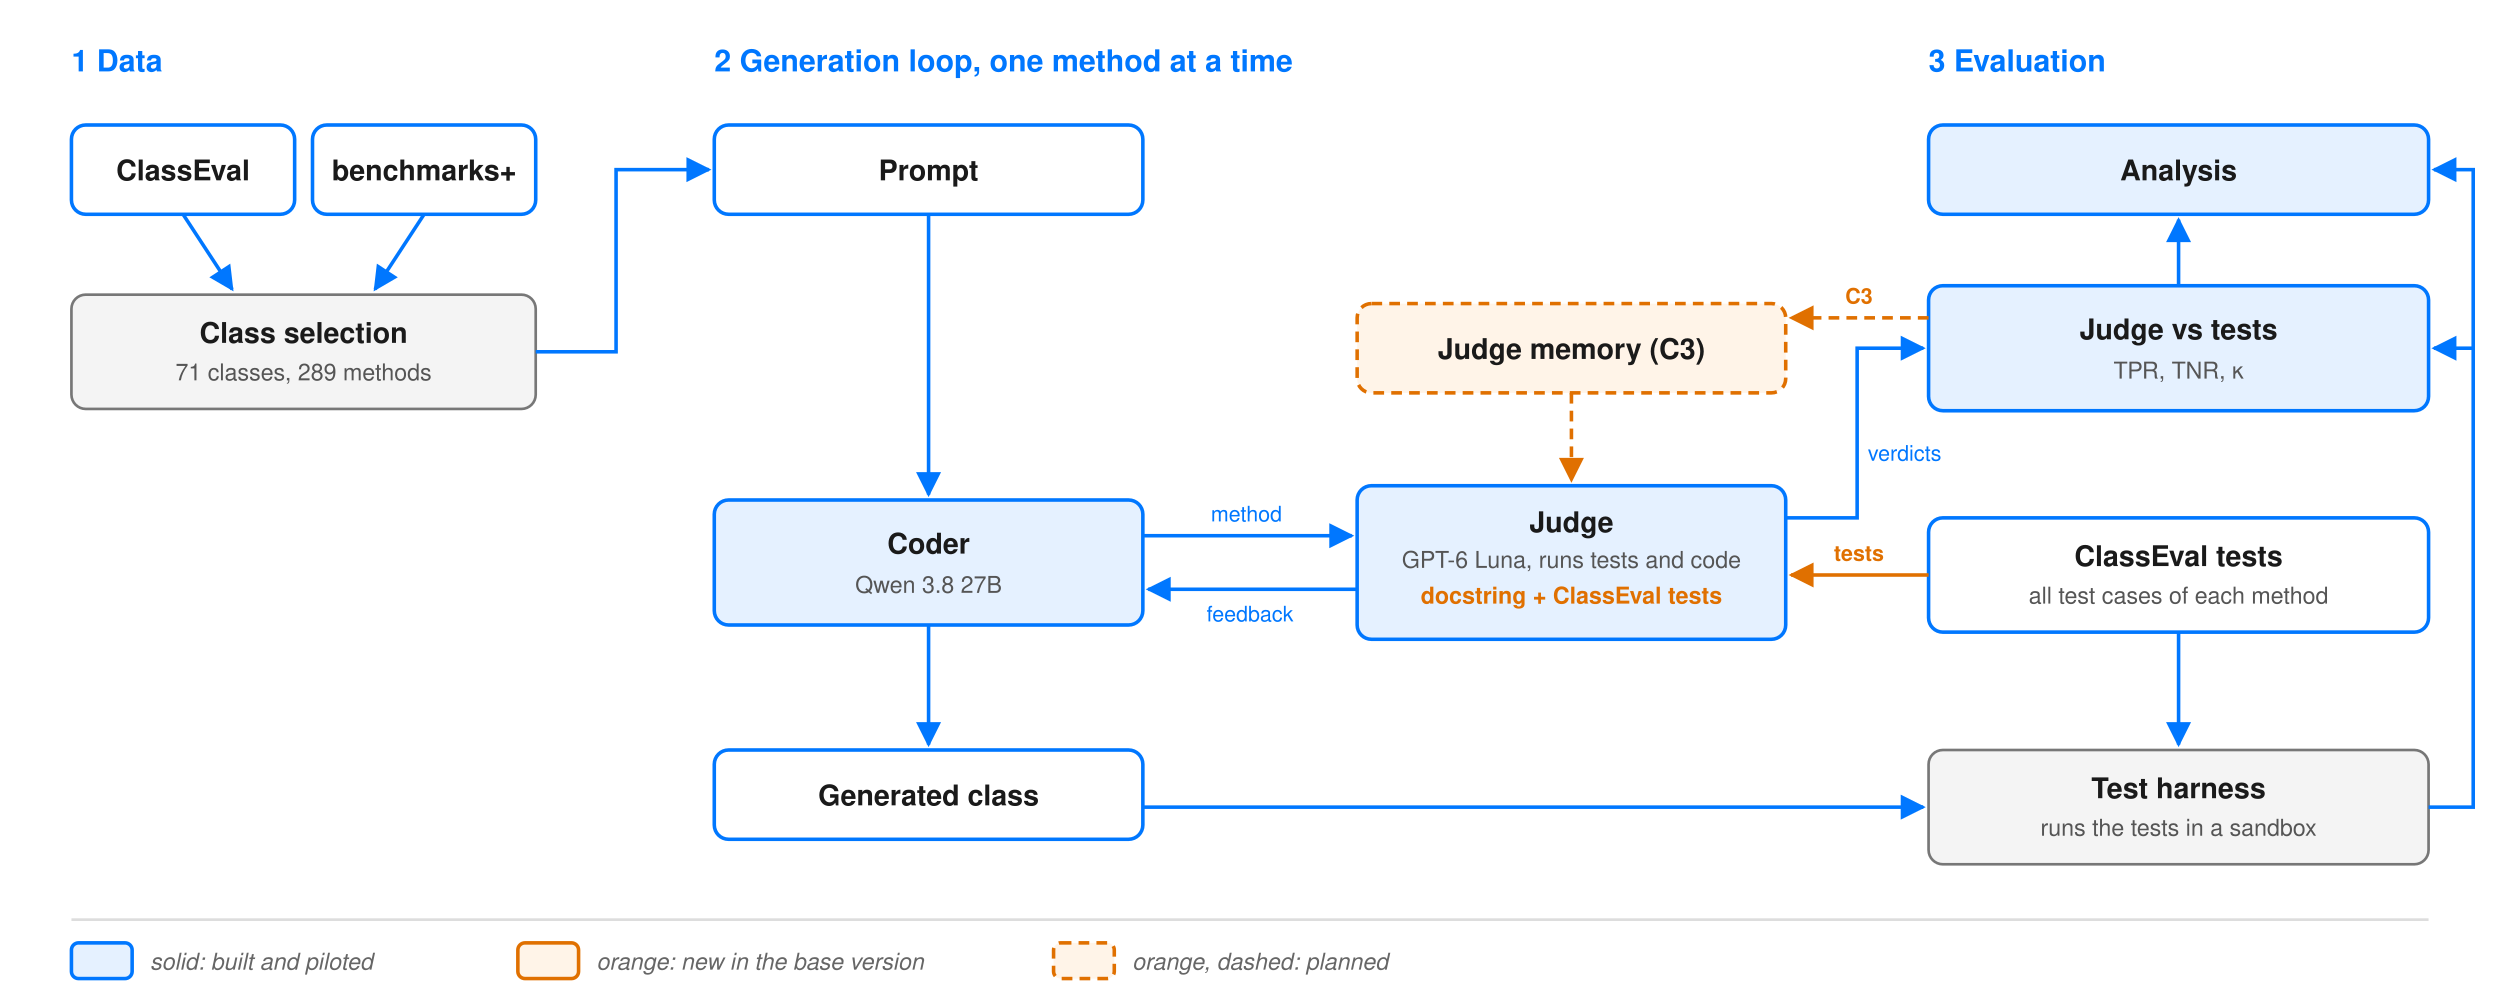
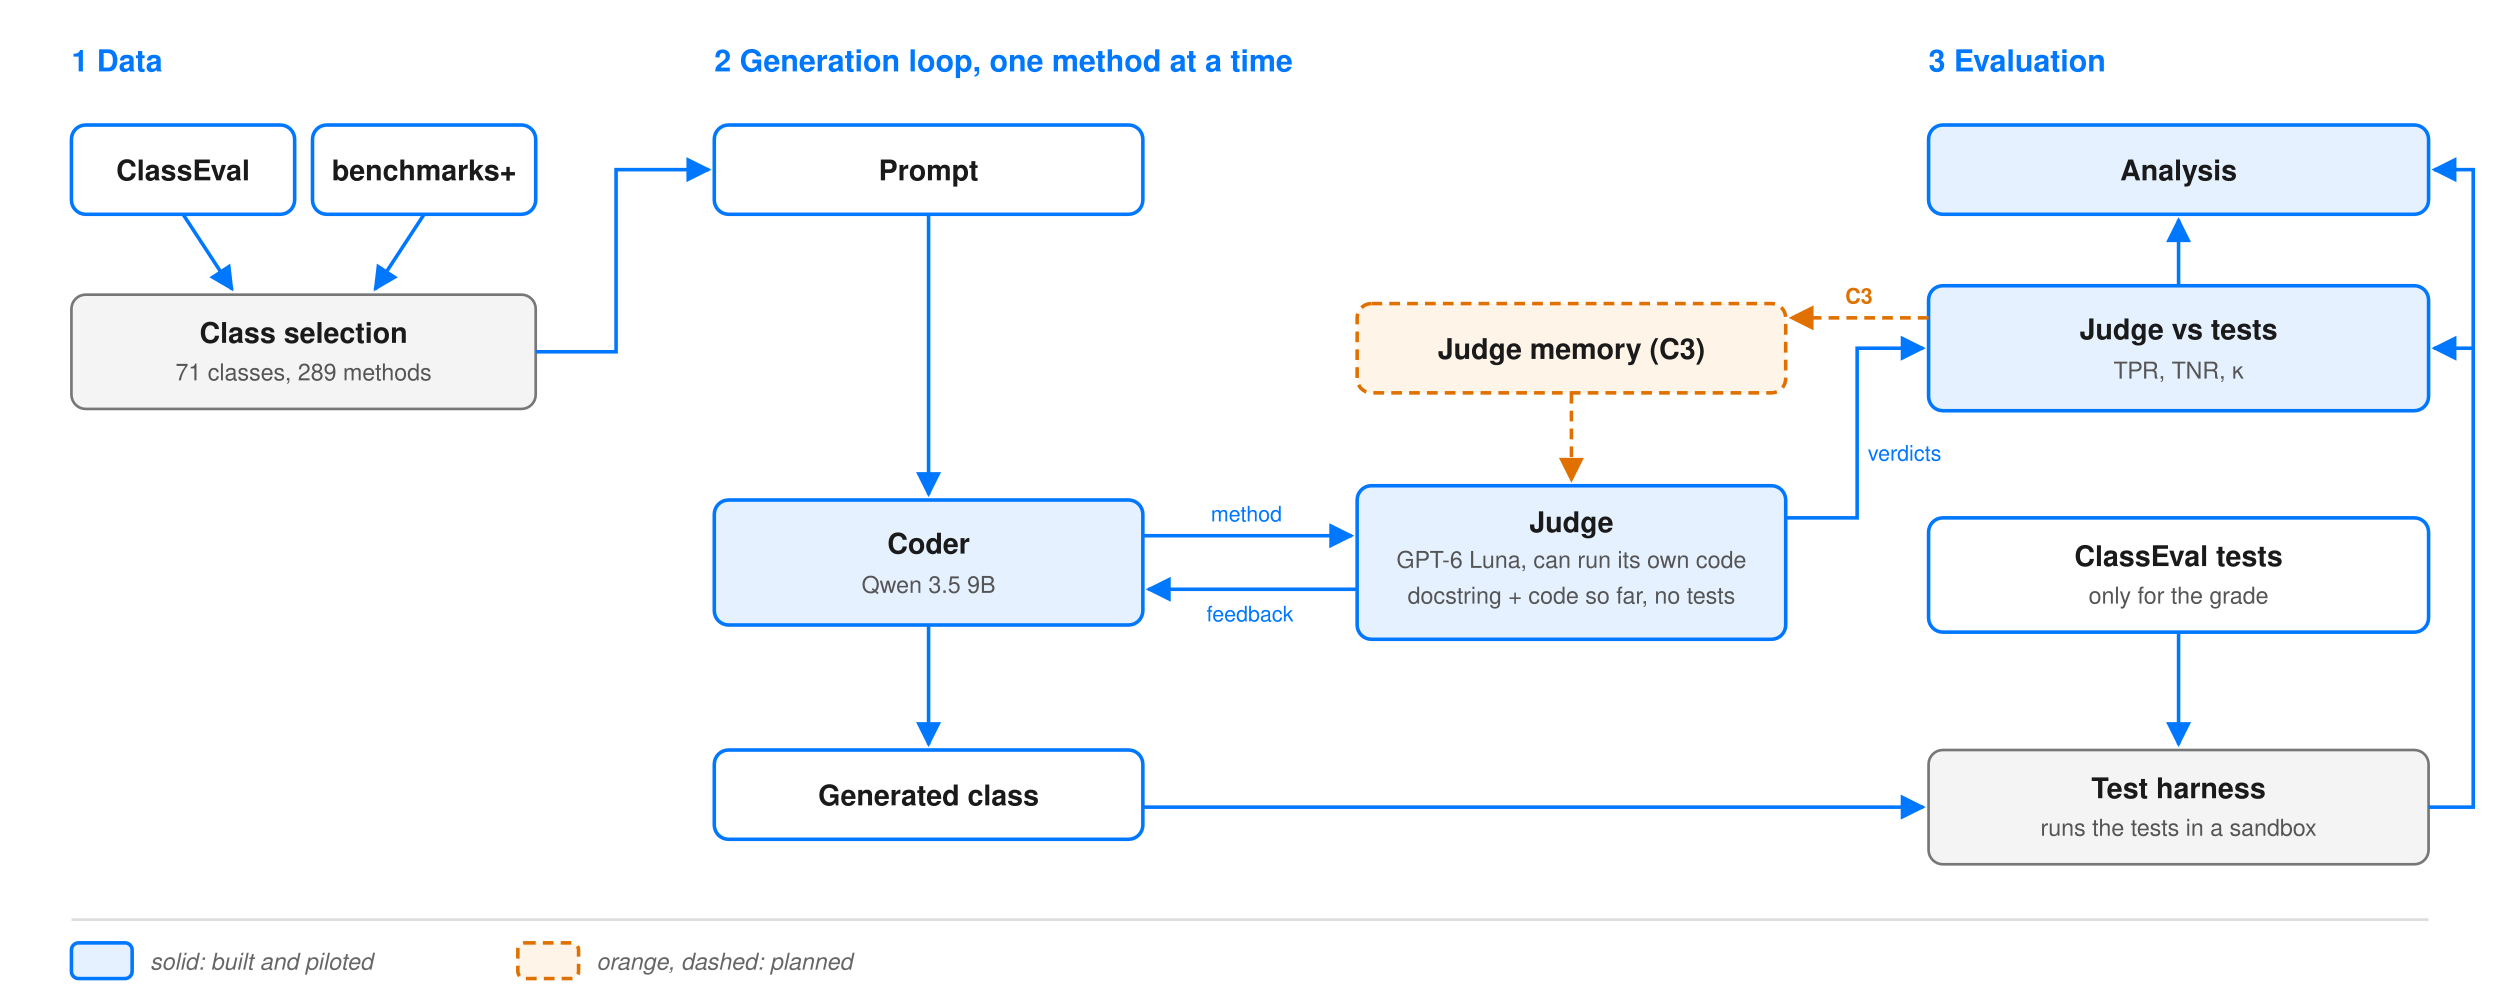
<svg xmlns="http://www.w3.org/2000/svg" viewBox="0 0 1400 560" width="1400" height="560" font-family="Helvetica, Arial, sans-serif">
  <defs>
    <marker id="ab" viewBox="0 0 10 10" refX="9" refY="5" markerWidth="7" markerHeight="7" orient="auto-start-reverse">
      <path d="M0,0 L10,5 L0,10 z" fill="#0077FF" />
    </marker>
    <marker id="ao" viewBox="0 0 10 10" refX="9" refY="5" markerWidth="7" markerHeight="7" orient="auto-start-reverse">
      <path d="M0,0 L10,5 L0,10 z" fill="#E07000" />
    </marker>
    <style>
      .box { fill: #E5F1FF; stroke: #0077FF; stroke-width: 2; }
      .data { fill: #FFFFFF; stroke: #0077FF; stroke-width: 2; }
      .script { fill: #F4F4F4; stroke: #777777; stroke-width: 1.5; }
      .memo { fill: #FFF4E8; stroke: #E07000; stroke-width: 2; stroke-dasharray: 6 4; }
      .new { fill: #FFF4E8; stroke: #E07000; stroke-width: 2; }
      .t { font-size: 16px; font-weight: bold; fill: #1A1A1A; }
      .s { font-size: 13px; fill: #555555; }
      .so { font-size: 13px; font-weight: bold; fill: #E07000; }
      .i { font-size: 13px; fill: #666666; font-style: italic; }
      .h { font-size: 17px; font-weight: bold; fill: #0077FF; }
      .lab { font-size: 12px; fill: #0077FF; }
      .labo { font-size: 12px; fill: #E07000; font-weight: bold; }
      .ab { stroke: #0077FF; stroke-width: 2; fill: none; marker-end: url(#ab); }
      .bl { stroke: #0077FF; stroke-width: 2; fill: none; }
      .ao { stroke: #E07000; stroke-width: 2; fill: none; marker-end: url(#ao); }
      .aod { stroke: #E07000; stroke-width: 2; fill: none; stroke-dasharray: 6 4; marker-end: url(#ao); }
    </style>
  </defs>
  <rect x="0" y="0" width="1400" height="560" fill="#FFFFFF" />
  <text class="h" x="40" y="40">1  Data</text>
  <text class="h" x="400" y="40">2  Generation loop, one method at a time</text>
  <text class="h" x="1080" y="40">3  Evaluation</text>
  <rect class="data" x="40" y="70" width="125" height="50" rx="8" />
  <text class="t" x="102.5" y="101" text-anchor="middle">ClassEval</text>
  <rect class="data" x="175" y="70" width="125" height="50" rx="8" />
  <text class="t" x="237.5" y="101" text-anchor="middle">benchmarks+</text>
  <rect class="script" x="40" y="165" width="260" height="64" rx="8" />
  <text class="t" x="170" y="192" text-anchor="middle">Class selection</text>
  <text class="s" x="170" y="213" text-anchor="middle">71 classes, 289 methods</text>
  <path class="ab" d="M102.5,120 L130,162" />
  <path class="ab" d="M237.5,120 L210,162" />
  <path class="ab" d="M300,197 L345,197 L345,95 L397,95" />
  <rect class="data" x="400" y="70" width="240" height="50" rx="8" />
  <text class="t" x="520" y="101" text-anchor="middle">Prompt</text>
  <rect class="box" x="400" y="280" width="240" height="70" rx="8" />
  <text class="t" x="520" y="310" text-anchor="middle">Coder</text>
-   <text class="s" x="520" y="332" text-anchor="middle">Qwen 3.8 27B</text>
+   <text class="s" x="520" y="332" text-anchor="middle">Qwen 3.5 9B</text>
  <rect class="data" x="400" y="420" width="240" height="50" rx="8" />
  <text class="t" x="520" y="451" text-anchor="middle">Generated class</text>
  <path class="ab" d="M520,120 L520,277" />
  <path class="ab" d="M520,350 L520,417" />
  <rect class="memo" x="760" y="170" width="240" height="50" rx="8" />
  <text class="t" x="880" y="201" text-anchor="middle">Judge memory (C3)</text>
  <path class="aod" d="M880,220 L880,269" />
  <rect class="box" x="760" y="272" width="240" height="86" rx="8" />
  <text class="t" x="880" y="298" text-anchor="middle">Judge</text>
-   <text class="s" x="880" y="318" text-anchor="middle">GPT-6 Luna, runs tests and code</text>
-   <text class="so" x="880" y="338" text-anchor="middle">docstring + ClassEval tests</text>
+   <text class="s" x="880" y="318" text-anchor="middle">GPT-6 Luna, can run its own code</text>
+   <text class="s" x="880" y="338" text-anchor="middle">docstring + code so far, no tests</text>
  <path class="ab" d="M640,300 L757,300" />
  <text class="lab" x="698" y="292" text-anchor="middle">method</text>
  <path class="ab" d="M760,330 L643,330" />
  <text class="lab" x="700" y="348" text-anchor="middle">feedback</text>
  <rect class="box" x="1080" y="70" width="280" height="50" rx="8" />
  <text class="t" x="1220" y="101" text-anchor="middle">Analysis</text>
  <rect class="box" x="1080" y="160" width="280" height="70" rx="8" />
  <text class="t" x="1220" y="190" text-anchor="middle">Judge vs tests</text>
  <text class="s" x="1220" y="212" text-anchor="middle">TPR, TNR, κ</text>
  <rect class="data" x="1080" y="290" width="280" height="64" rx="8" />
  <text class="t" x="1220" y="317" text-anchor="middle">ClassEval tests</text>
-   <text class="s" x="1220" y="338" text-anchor="middle">all test cases of each method</text>
+   <text class="s" x="1220" y="338" text-anchor="middle">only for the grade</text>
  <rect class="script" x="1080" y="420" width="280" height="64" rx="8" />
  <text class="t" x="1220" y="447" text-anchor="middle">Test harness</text>
  <text class="s" x="1220" y="468" text-anchor="middle">runs the tests in a sandbox</text>
  <path class="ab" d="M1000,290 L1040,290 L1040,195 L1077,195" />
  <text class="lab" x="1046" y="258">verdicts</text>
-   <path class="ao" d="M1080,322 L1003,322" />
-   <text class="labo" x="1041" y="314" text-anchor="middle">tests</text>
  <path class="ab" d="M1220,354 L1220,417" />
  <path class="ab" d="M640,452 L1077,452" />
  <path class="ab" d="M1220,160 L1220,123" />
  <path class="ab" d="M1360,452 L1385,452 L1385,95 L1363,95" />
  <path class="ab" d="M1385,195 L1363,195" />
  <path class="aod" d="M1080,178 L1003,178" />
  <text class="labo" x="1041" y="170" text-anchor="middle">C3</text>
  <line x1="40" y1="515" x2="1360" y2="515" stroke="#DDDDDD" stroke-width="1.5" />
  <rect class="box" x="40" y="528" width="34" height="20" rx="4" />
  <text class="i" x="84" y="543">solid: built and piloted</text>
-   <rect class="new" x="290" y="528" width="34" height="20" rx="4" />
-   <text class="i" x="334" y="543">orange: new in the base version</text>
-   <rect class="memo" x="590" y="528" width="34" height="20" rx="4" />
-   <text class="i" x="634" y="543">orange, dashed: planned</text>
+   <rect class="memo" x="290" y="528" width="34" height="20" rx="4" />
+   <text class="i" x="334" y="543">orange, dashed: planned</text>
</svg>
